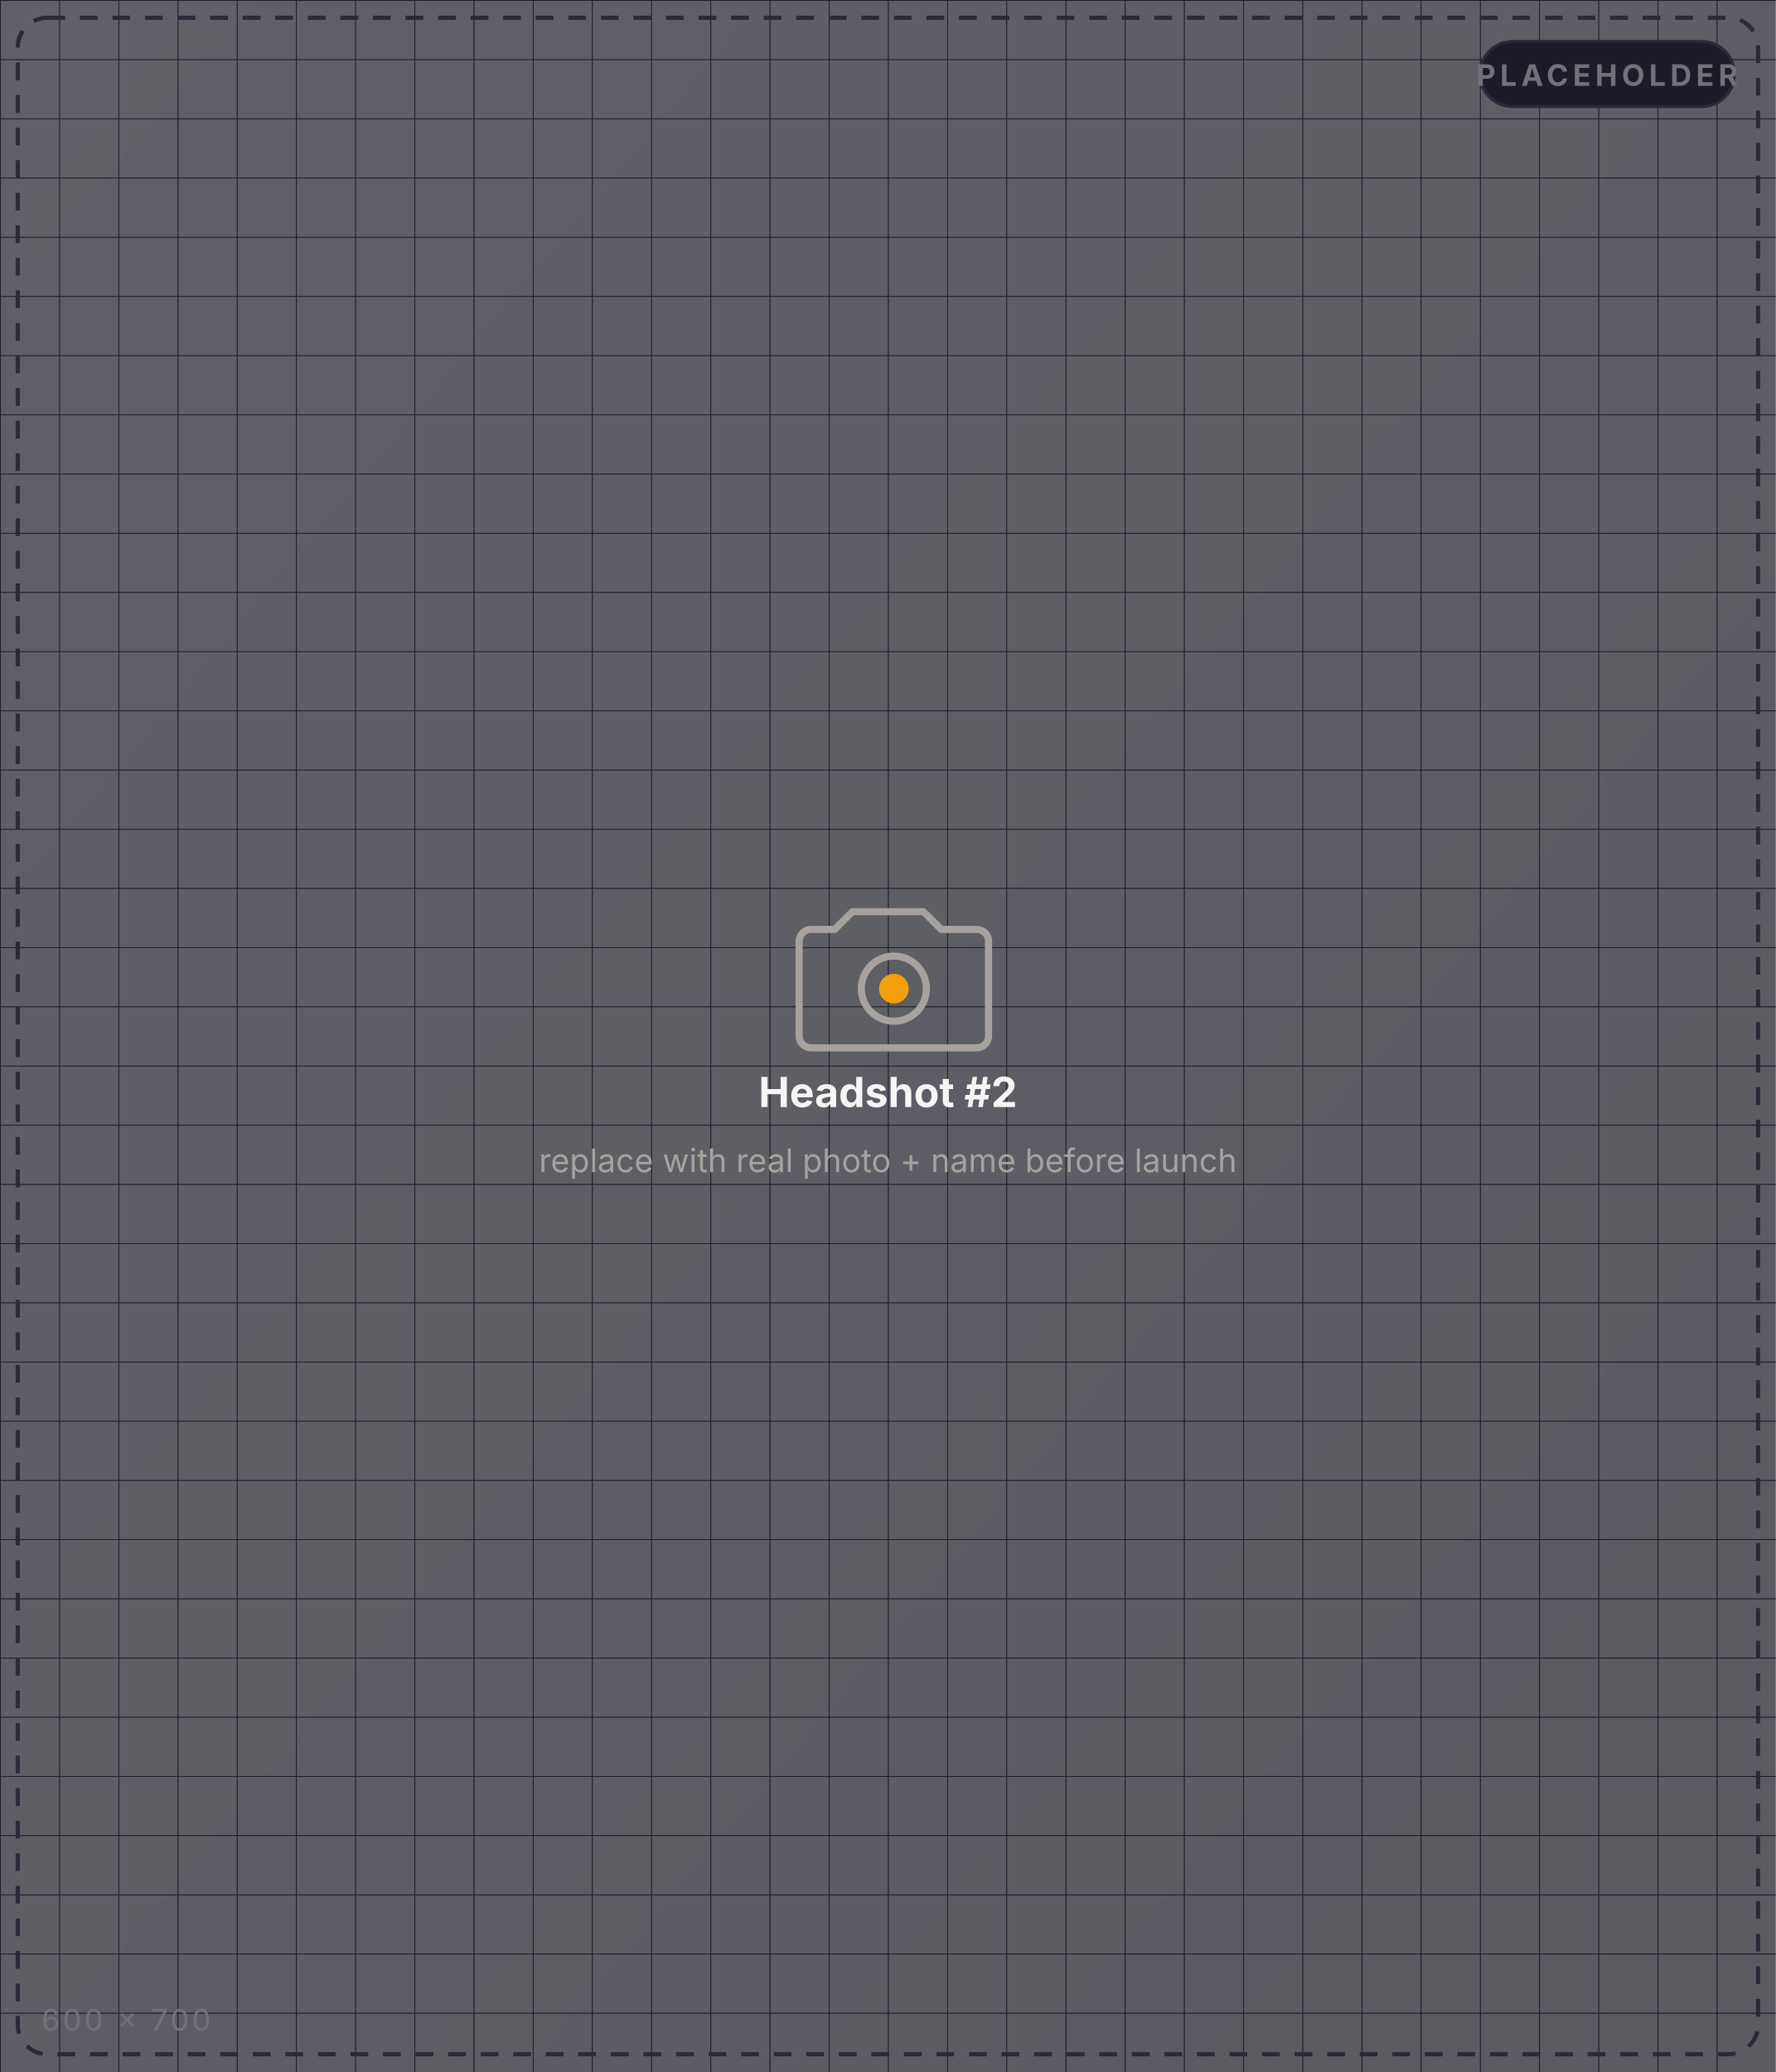
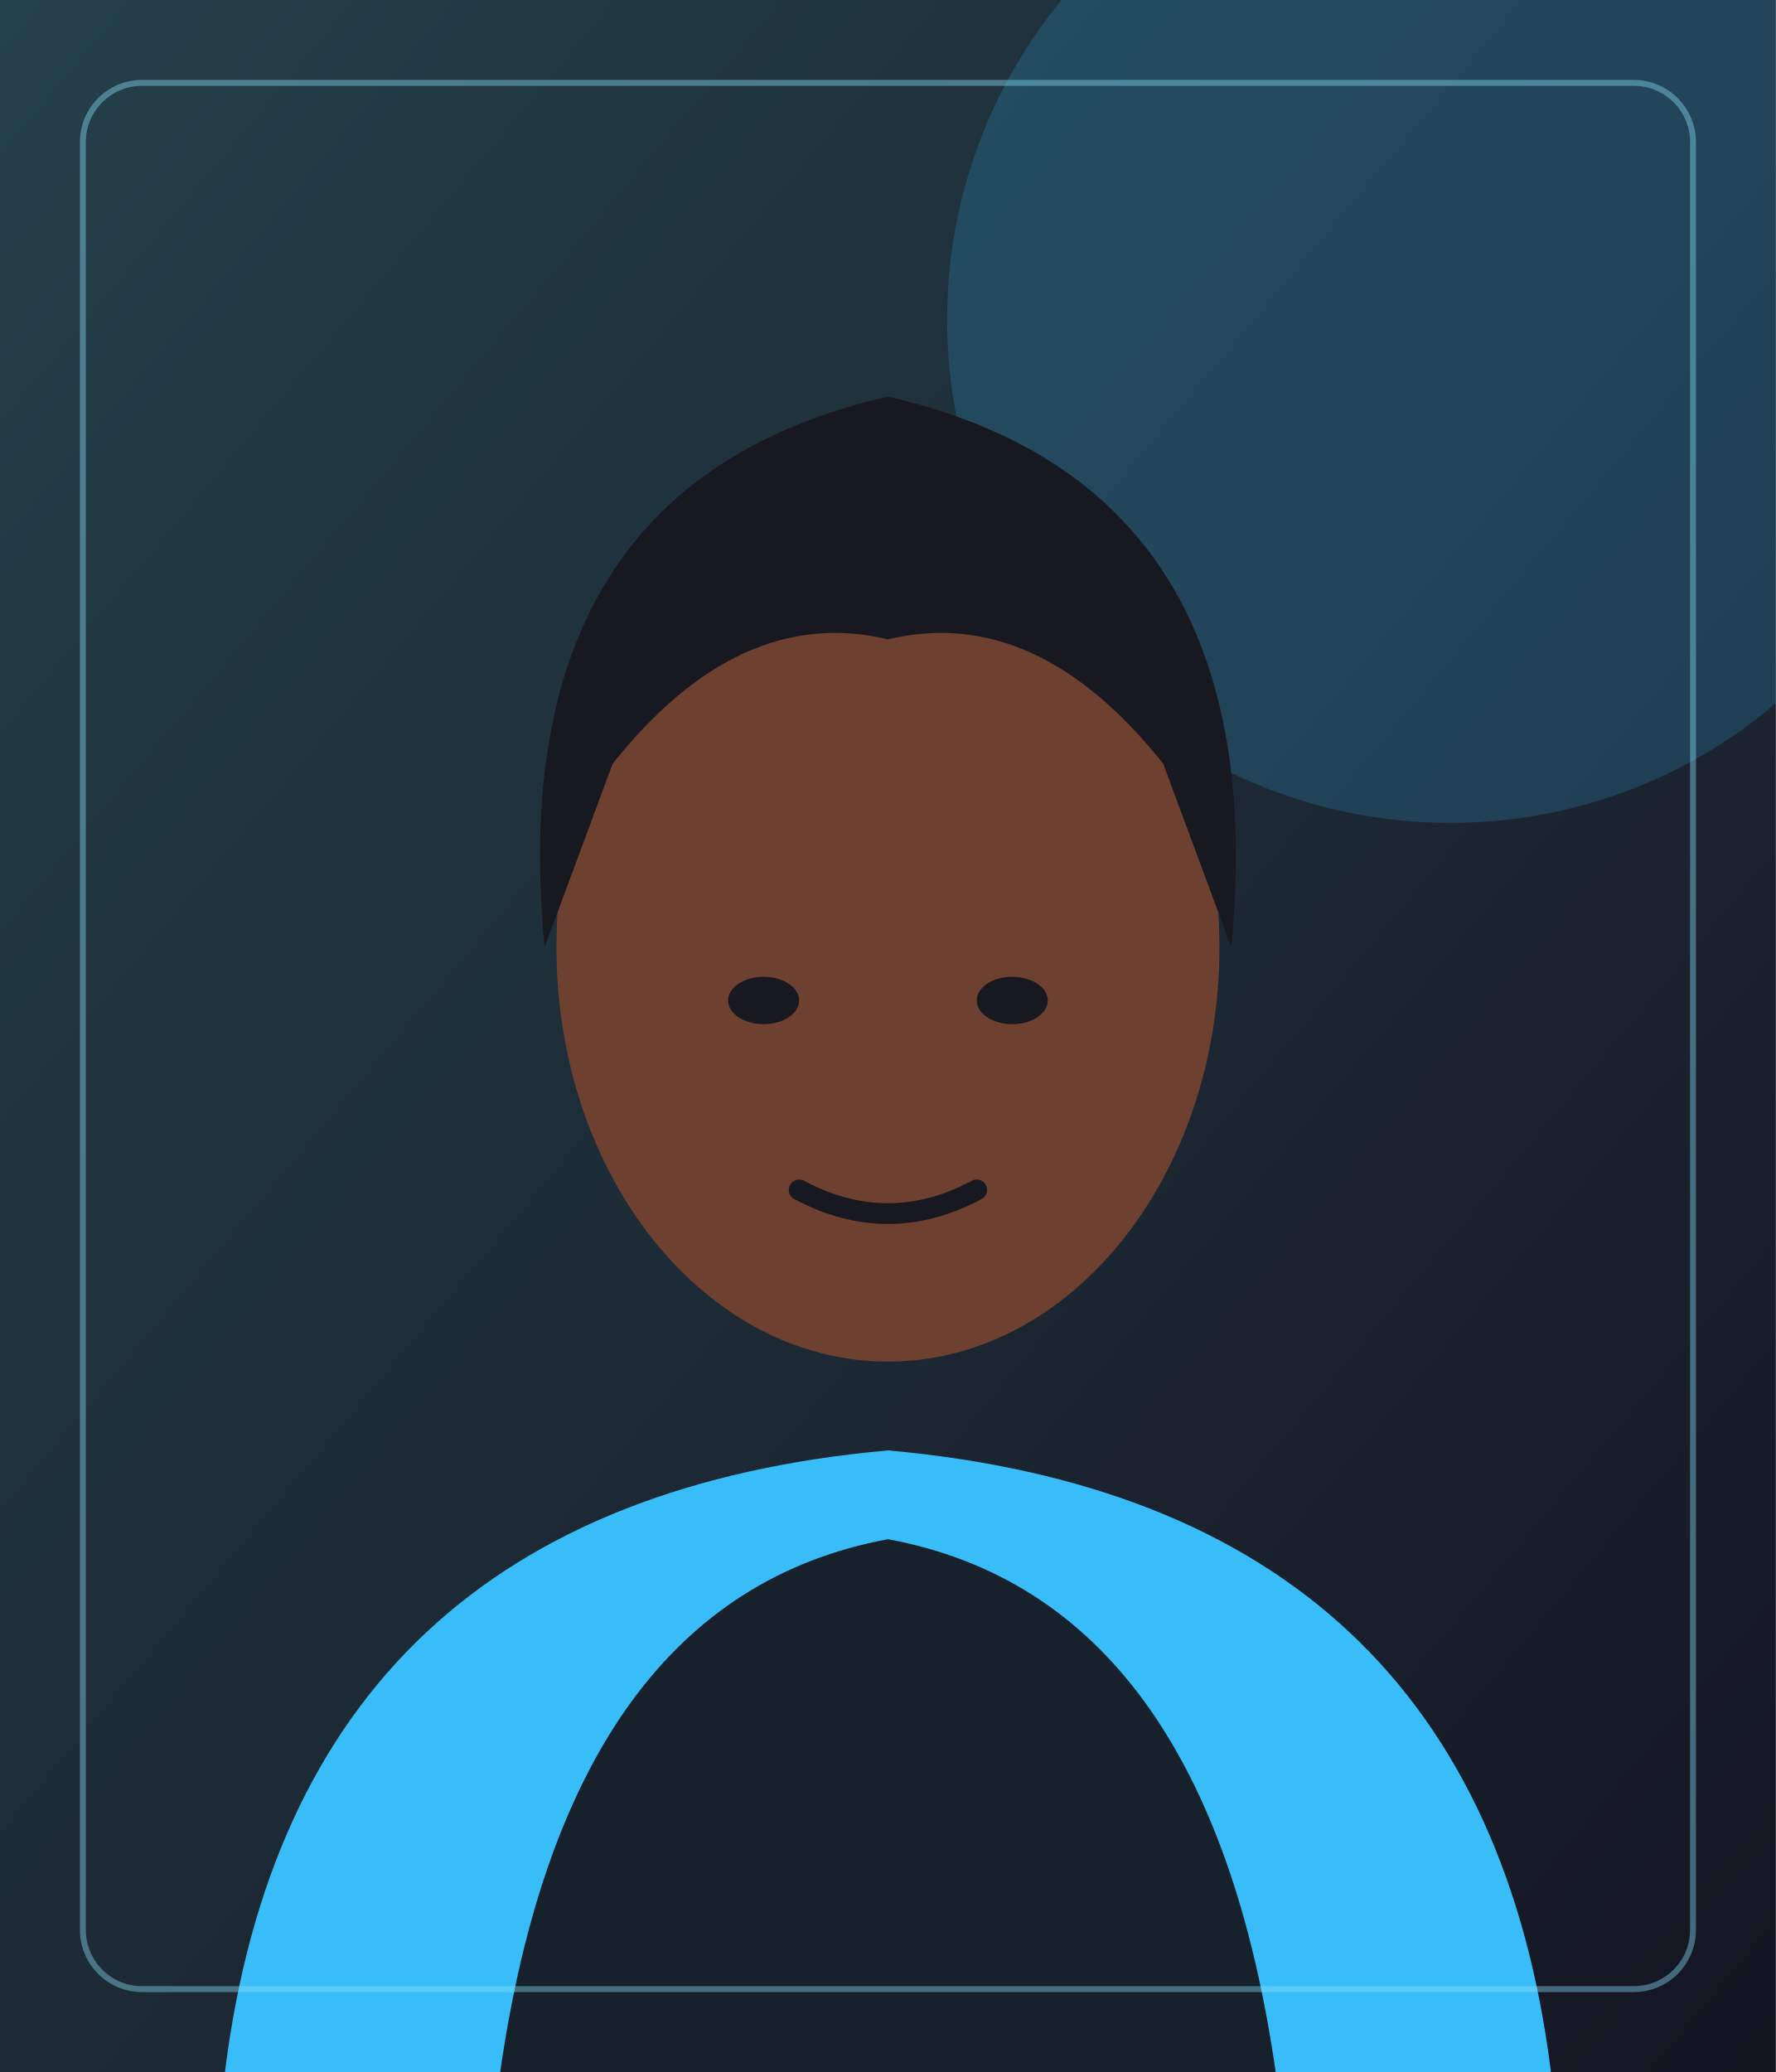
<svg xmlns="http://www.w3.org/2000/svg" viewBox="0 0 600 700" preserveAspectRatio="xMidYMid slice">
  <defs>
-     <linearGradient id="phbg" x1="0" y1="0" x2="1" y2="1">
-       <stop offset="0" stop-color="#1C1C28" />
-       <stop offset="1" stop-color="#15151F" />
+     <linearGradient id="bg" x1="0" y1="0" x2="1" y2="1">
+       <stop stop-color="#24404a" />
+       <stop offset="1" stop-color="#151522" />
    </linearGradient>
-     <pattern id="phgrid" width="20" height="20" patternUnits="userSpaceOnUse">
-       <path d="M 20 0 L 0 0 0 20" fill="none" stroke="#2A2A38" stroke-width="0.6" />
-     </pattern>
  </defs>
-   <rect width="600" height="700" fill="url(#phgrid)" />
-   <rect width="600" height="700" fill="url(#phbg)" opacity="0.7" />
-   <rect x="6" y="6" width="588" height="688" rx="10" fill="none" stroke="#2A2A38" stroke-width="1.4" stroke-dasharray="6 5" />
-   <g transform="translate(270.0, 300.0)" fill="none" stroke="#A8A29E" stroke-width="2.4" stroke-linecap="round" stroke-linejoin="round">
-     <path d="M 12 14 L 18 8 L 42 8 L 48 14 L 60 14 A 4 4 0 0 1 64 18 L 64 50 A 4 4 0 0 1 60 54 L 4 54 A 4 4 0 0 1 0 50 L 0 18 A 4 4 0 0 1 4 14 Z" />
-     <circle cx="32" cy="34" r="11" />
-     <circle cx="32" cy="34" r="5" fill="#F59E0B" stroke="none" />
-   </g>
-   <text x="300.0" y="374.0" text-anchor="middle" font-family="Inter, system-ui, sans-serif" font-size="14" font-weight="700" fill="#F5F5F4">Headshot #2</text>
-   <text x="300.0" y="396.0" text-anchor="middle" font-family="Inter, system-ui, sans-serif" font-size="11" fill="#A8A29E">replace with real photo + name before launch</text>
-   <g transform="translate(500, 14)">
-     <rect x="0" y="0" width="86" height="22" rx="11" fill="#1C1C28" stroke="#2A2A38" />
-     <text x="43" y="15" text-anchor="middle" font-family="Inter, system-ui, sans-serif" font-size="10" font-weight="700" letter-spacing="1.5" fill="#71717A">PLACEHOLDER</text>
-   </g>
-   <text x="14" y="686" font-family="Inter, system-ui, sans-serif" font-size="10" fill="#71717A" letter-spacing="1">600 × 700</text>
+   <rect width="600" height="700" fill="url(#bg)" />
+   <circle cx="490" cy="108" r="170" fill="#38bdf8" opacity=".18" />
+   <path d="M76 700 Q100 508 300 490 Q500 508 524 700Z" fill="#38bdf8" />
+   <path d="M169 700 Q192 540 300 520 Q408 540 431 700Z" fill="#17212c" />
+   <ellipse cx="300" cy="320" rx="112" ry="140" fill="#6d402f" />
+   <path d="M184 320 Q169 164 300 134 Q431 164 416 320 L393 258 Q350 204 300 216 Q250 204 207 258Z" fill="#171820" />
+   <ellipse cx="258" cy="338" rx="12" ry="8" fill="#171820" />
+   <ellipse cx="342" cy="338" rx="12" ry="8" fill="#171820" />
+   <path d="M270 402 Q300 418 330 402" fill="none" stroke="#171820" stroke-width="7" stroke-linecap="round" />
+   <rect x="28" y="28" width="544" height="644" rx="20" fill="none" stroke="#8de3ff" stroke-opacity=".4" stroke-width="2" />
</svg>
